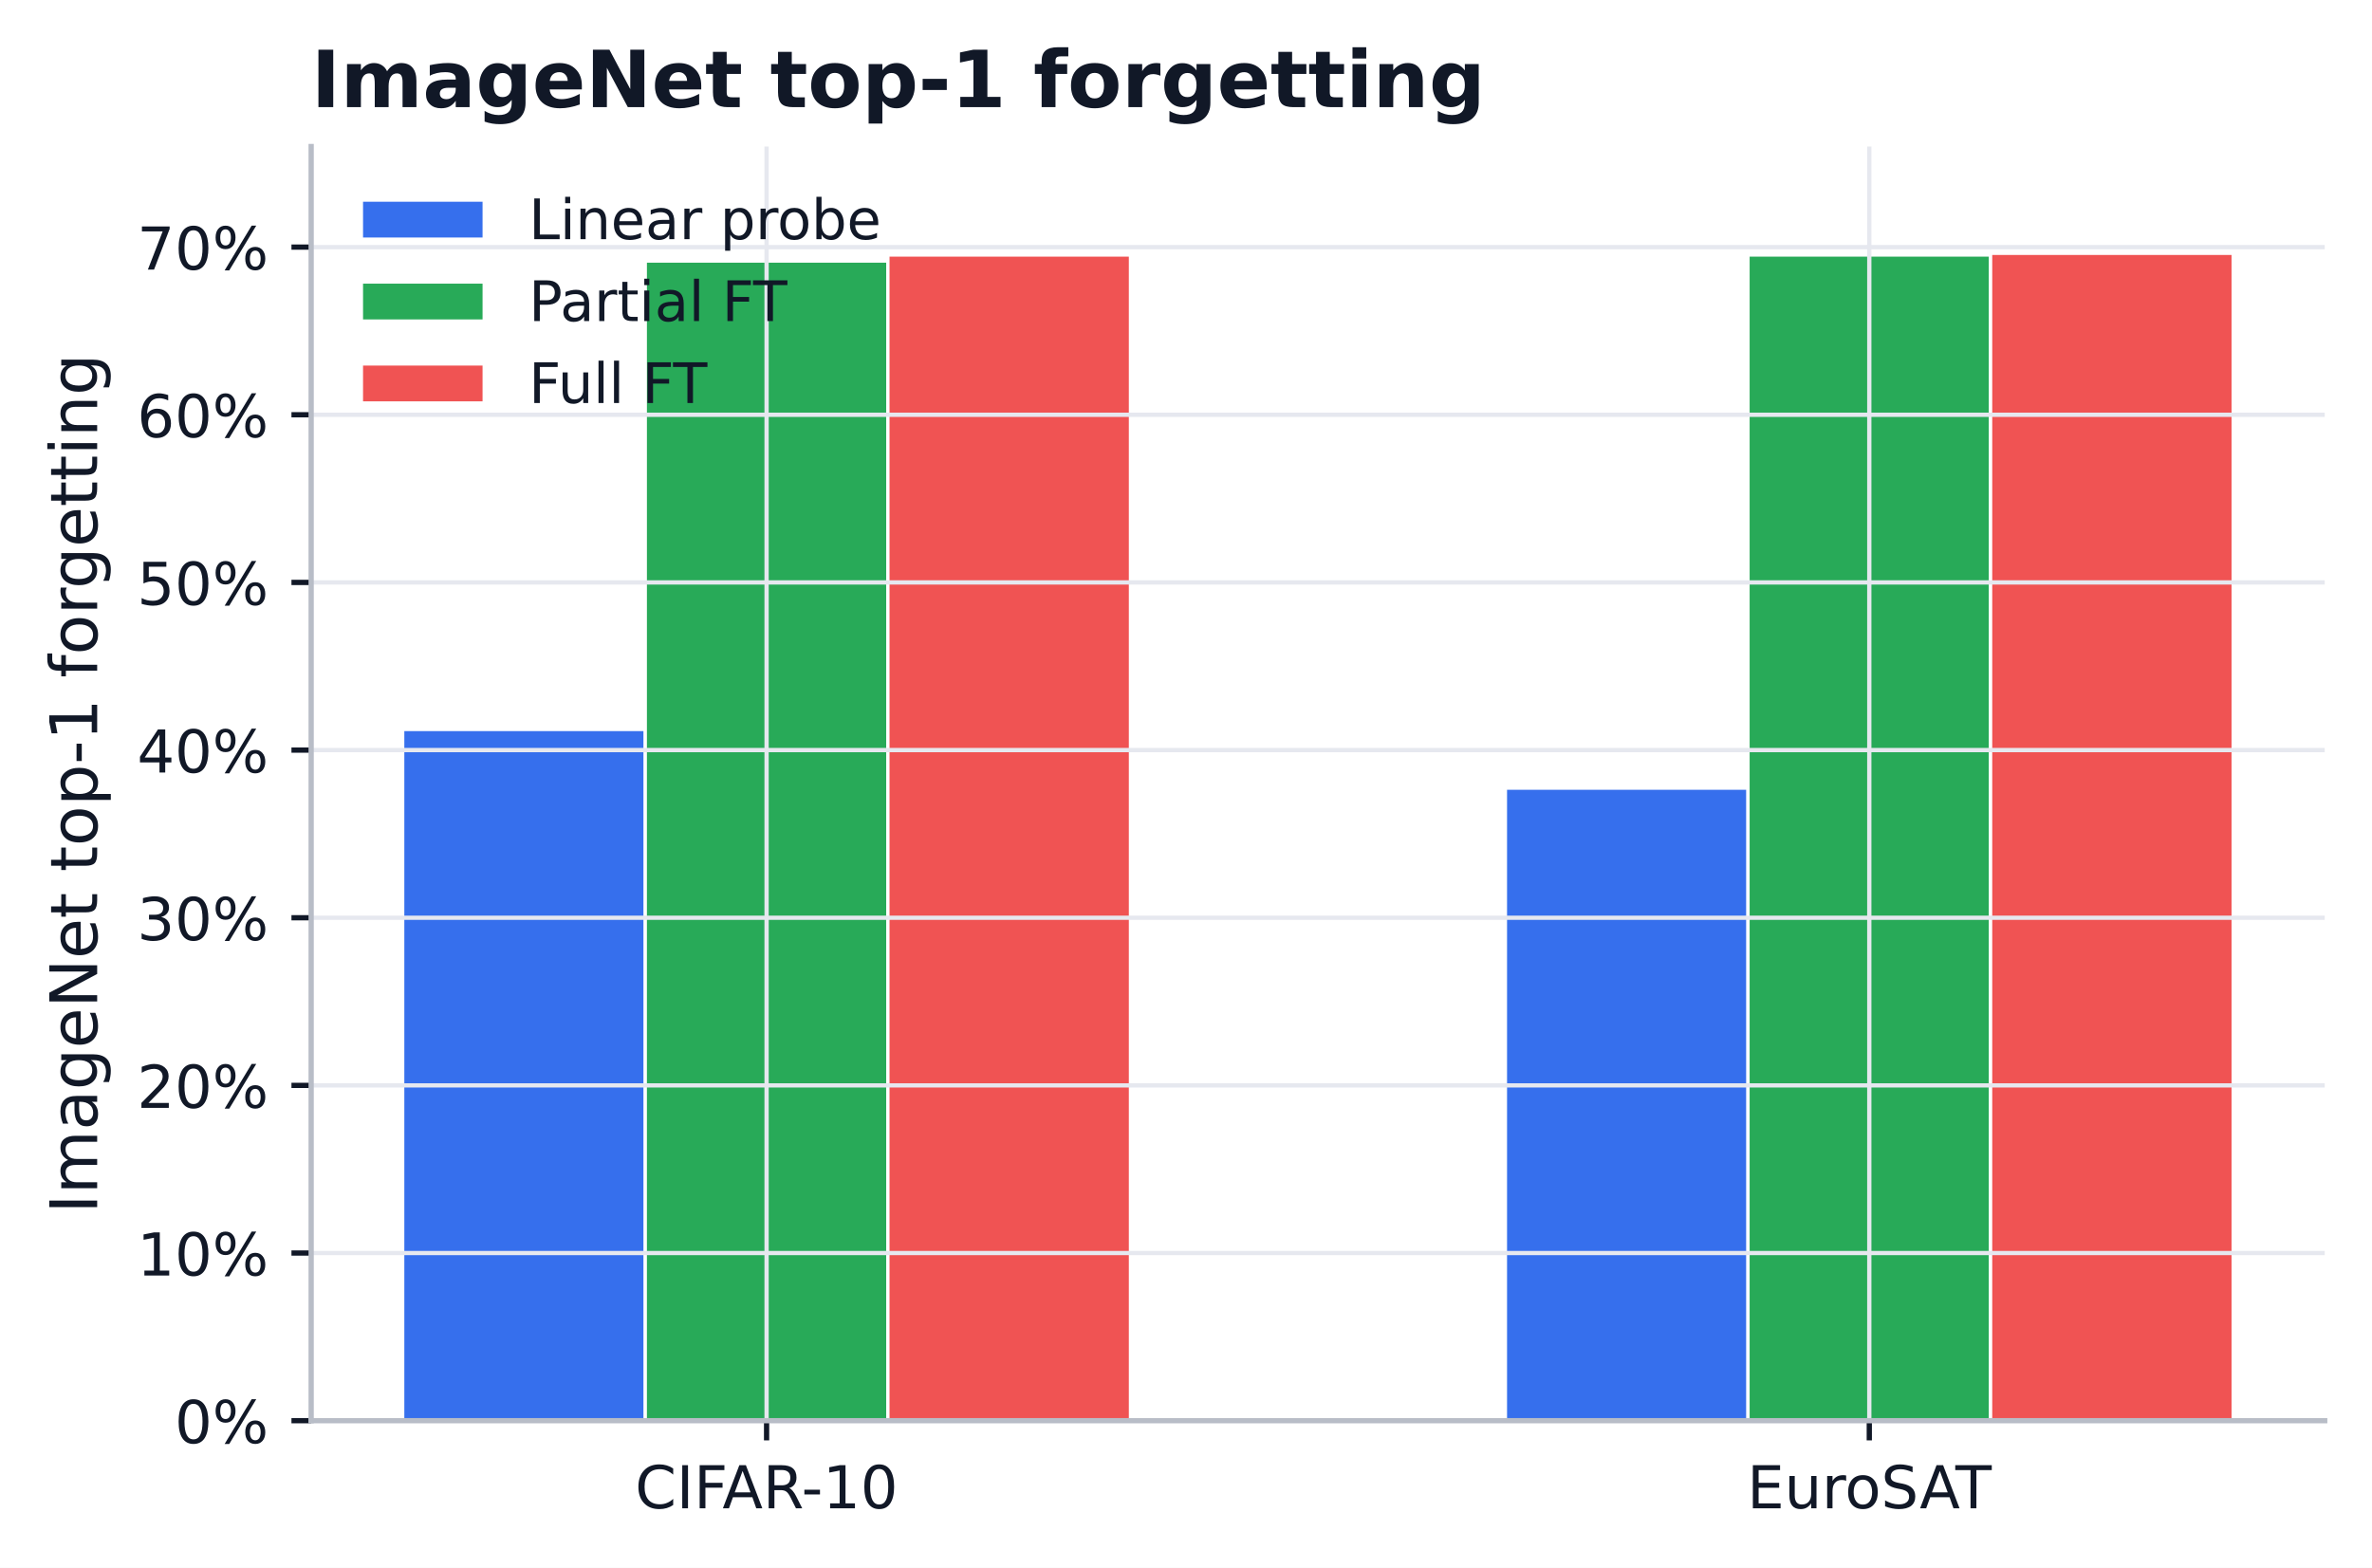
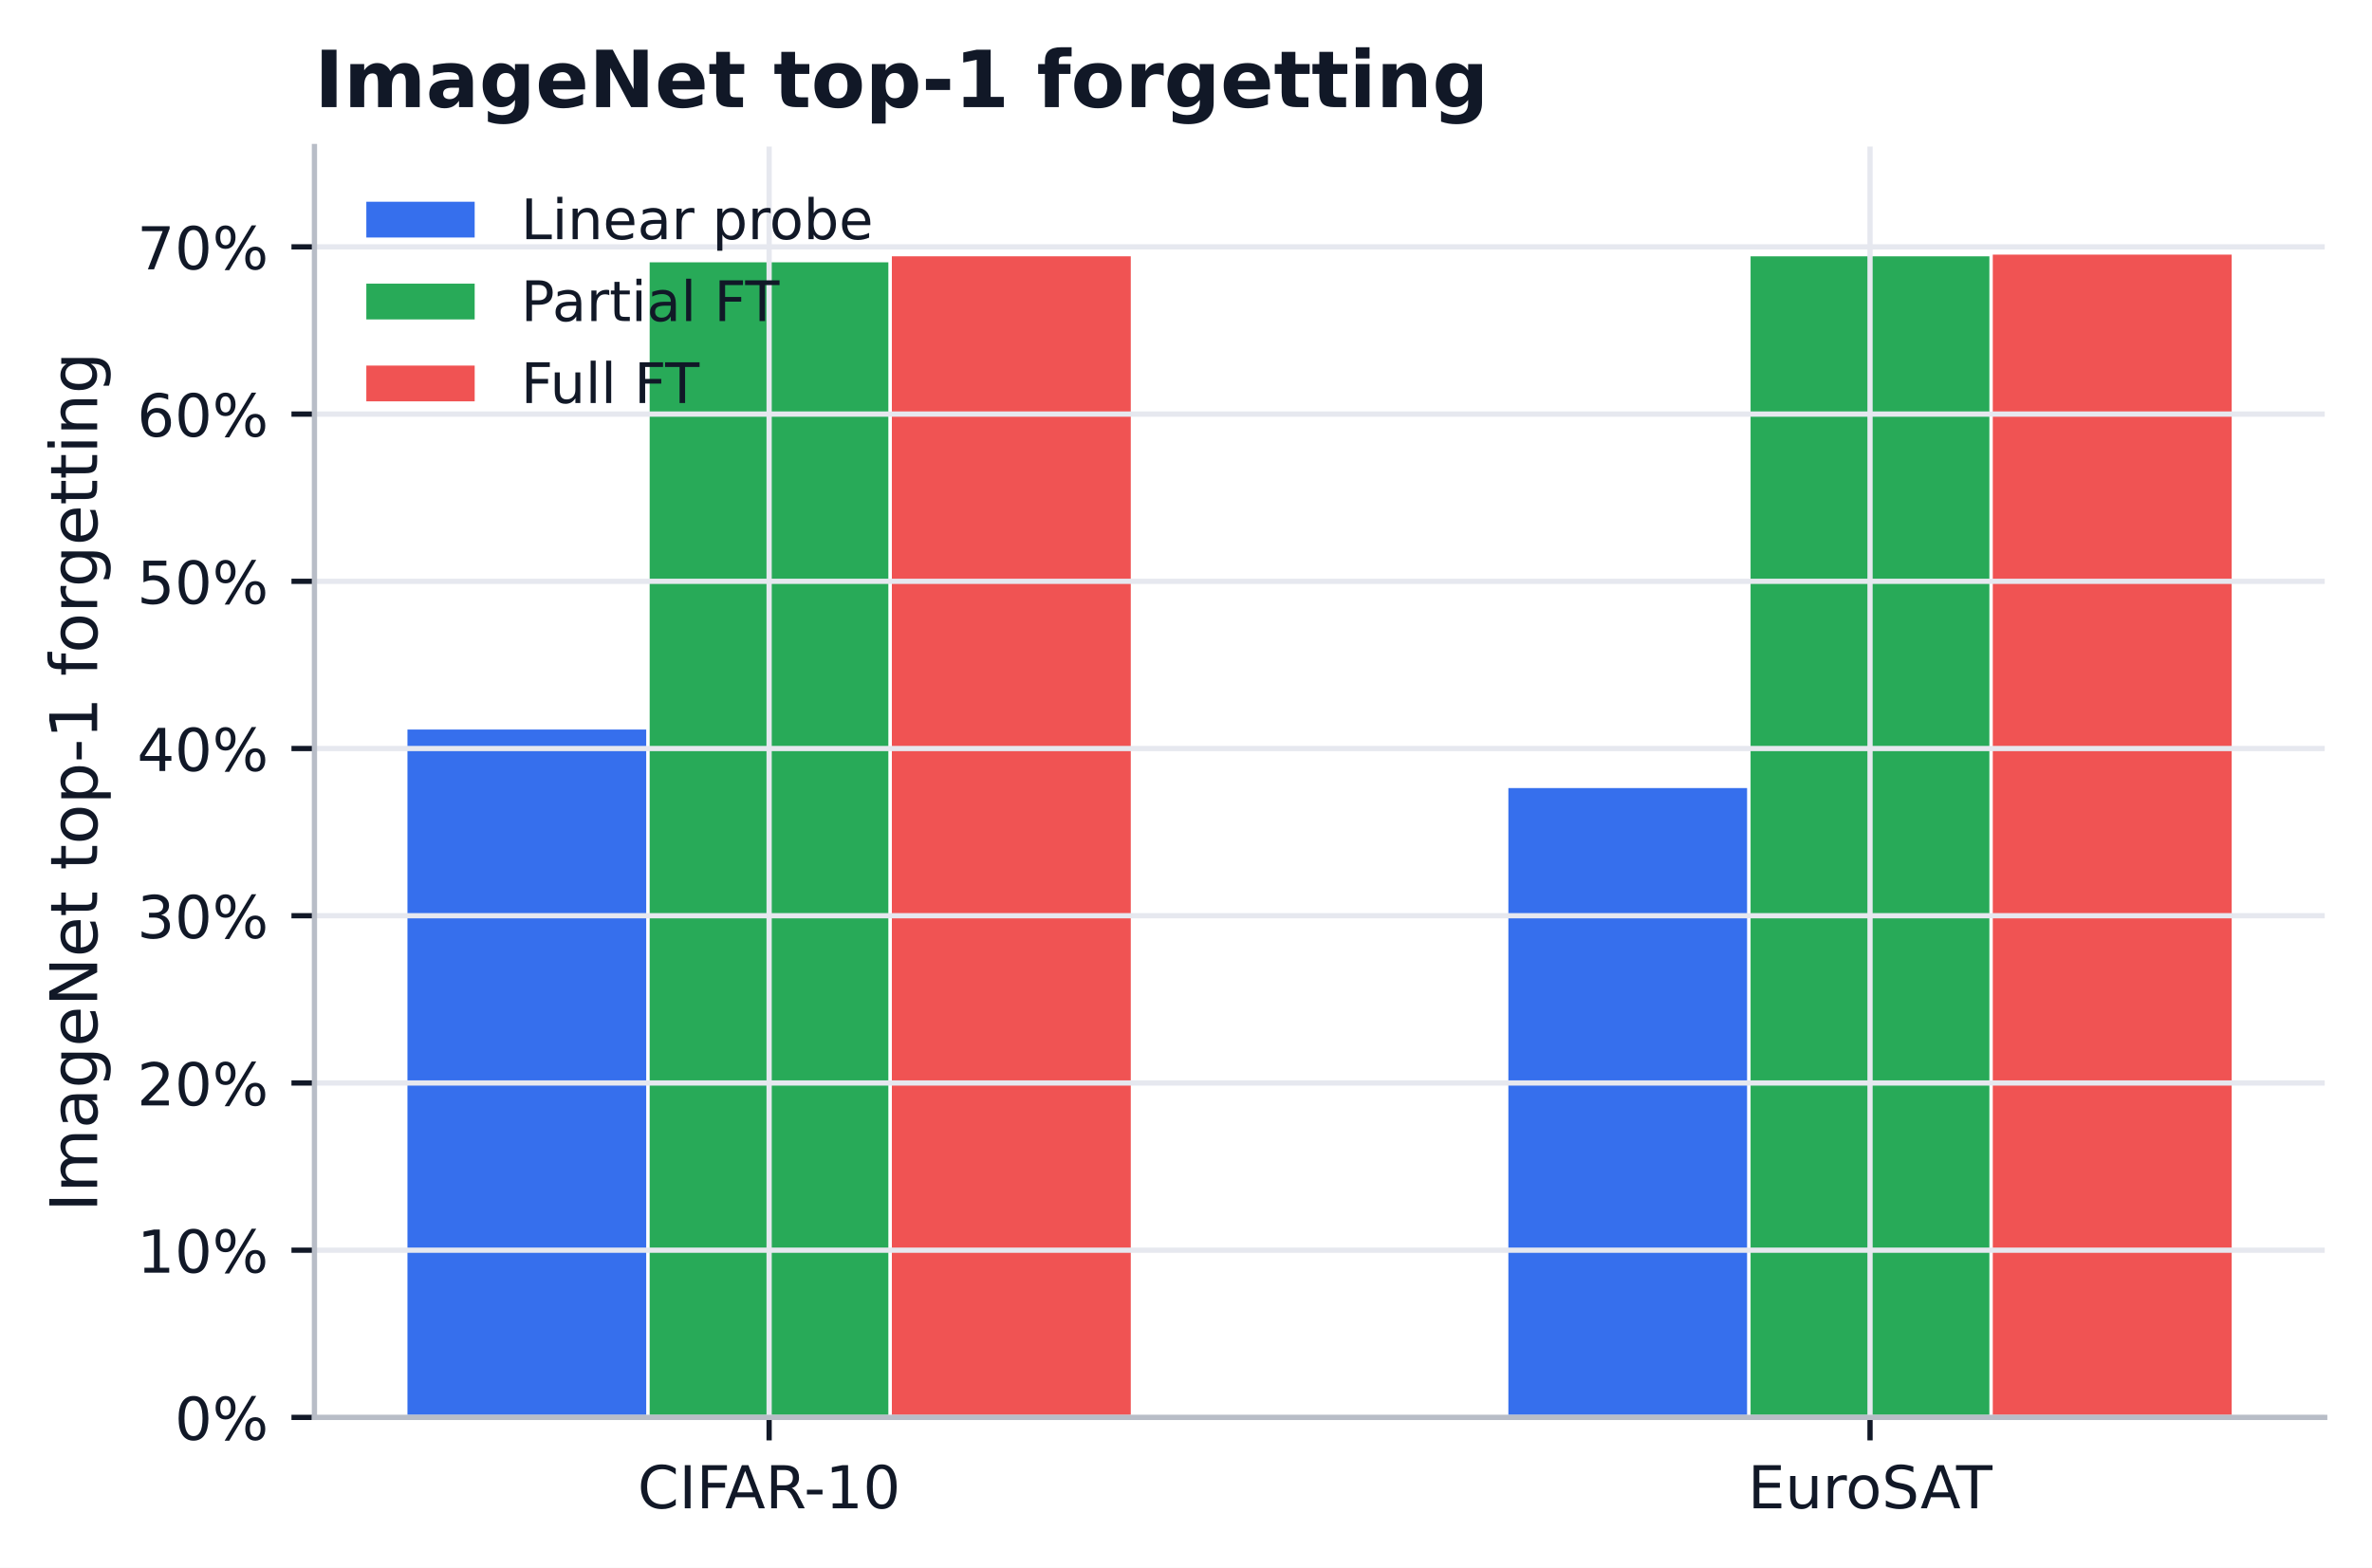
<svg xmlns="http://www.w3.org/2000/svg" xmlns:xlink="http://www.w3.org/1999/xlink" width="361.2pt" height="238.8pt" viewBox="0 0 361.2 238.8" version="1.1">
  <defs>
    <style type="text/css">*{stroke-linejoin: round; stroke-linecap: butt}</style>
  </defs>
  <g id="figure_1">
    <g id="patch_1">
      <path d="M 0 238.8  L 361.2 238.8  L 361.2 0  L 0 0  z " style="fill: #ffffff" />
    </g>
    <g id="axes_1">
      <g id="patch_2">
-         <path d="M 47.382 216.389  L 354 216.389  L 354 22.318  L 47.382 22.318  z " style="fill: #ffffff" />
+         <path d="M 47.882 215.889  L 354 215.889  L 354 22.318  L 47.882 22.318  z " style="fill: #ffffff" />
      </g>
      <g id="patch_3">
-         <path d="M 61.319 216.389  L 98.261 216.389  L 98.261 111.106  L 61.319 111.106  z " clip-path="url(#pcc638bacfc)" style="fill: #2563eb; opacity: 0.92; stroke: #ffffff; stroke-width: 0.5; stroke-linejoin: miter" />
+         <path d="M 61.796 215.889  L 98.678 215.889  L 98.678 110.867  L 61.796 110.867  z " clip-path="url(#p4658e3ca99)" style="fill: #2563eb; opacity: 0.92; stroke: #ffffff; stroke-width: 0.5; stroke-linejoin: miter" />
      </g>
      <g id="patch_4">
-         <path d="M 229.237 216.389  L 266.179 216.389  L 266.179 120.043  L 229.237 120.043  z " clip-path="url(#pcc638bacfc)" style="fill: #2563eb; opacity: 0.92; stroke: #ffffff; stroke-width: 0.5; stroke-linejoin: miter" />
+         <path d="M 229.44 215.889  L 266.322 215.889  L 266.322 119.781  L 229.44 119.781  z " clip-path="url(#p4658e3ca99)" style="fill: #2563eb; opacity: 0.92; stroke: #ffffff; stroke-width: 0.5; stroke-linejoin: miter" />
      </g>
      <g id="patch_5">
-         <path d="M 98.261 216.389  L 135.203 216.389  L 135.203 39.759  L 98.261 39.759  z " clip-path="url(#pcc638bacfc)" style="fill: #16a34a; opacity: 0.92; stroke: #ffffff; stroke-width: 0.5; stroke-linejoin: miter" />
+         <path d="M 98.678 215.889  L 135.56 215.889  L 135.56 39.704  L 98.678 39.704  z " clip-path="url(#p4658e3ca99)" style="fill: #16a34a; opacity: 0.92; stroke: #ffffff; stroke-width: 0.5; stroke-linejoin: miter" />
      </g>
      <g id="patch_6">
-         <path d="M 266.179 216.389  L 303.12 216.389  L 303.12 38.84  L 266.179 38.84  z " clip-path="url(#pcc638bacfc)" style="fill: #16a34a; opacity: 0.92; stroke: #ffffff; stroke-width: 0.5; stroke-linejoin: miter" />
+         <path d="M 266.322 215.889  L 303.203 215.889  L 303.203 38.792  L 266.322 38.792  z " clip-path="url(#p4658e3ca99)" style="fill: #16a34a; opacity: 0.92; stroke: #ffffff; stroke-width: 0.5; stroke-linejoin: miter" />
      </g>
      <g id="patch_7">
-         <path d="M 135.203 216.389  L 172.145 216.389  L 172.145 38.84  L 135.203 38.84  z " clip-path="url(#pcc638bacfc)" style="fill: #ef4444; opacity: 0.92; stroke: #ffffff; stroke-width: 0.5; stroke-linejoin: miter" />
+         <path d="M 135.56 215.889  L 172.441 215.889  L 172.441 38.787  L 135.56 38.787  z " clip-path="url(#p4658e3ca99)" style="fill: #ef4444; opacity: 0.92; stroke: #ffffff; stroke-width: 0.5; stroke-linejoin: miter" />
      </g>
      <g id="patch_8">
-         <path d="M 303.12 216.389  L 340.062 216.389  L 340.062 38.584  L 303.12 38.584  z " clip-path="url(#pcc638bacfc)" style="fill: #ef4444; opacity: 0.92; stroke: #ffffff; stroke-width: 0.5; stroke-linejoin: miter" />
+         <path d="M 303.203 215.889  L 340.085 215.889  L 340.085 38.532  L 303.203 38.532  z " clip-path="url(#p4658e3ca99)" style="fill: #ef4444; opacity: 0.92; stroke: #ffffff; stroke-width: 0.5; stroke-linejoin: miter" />
      </g>
      <g id="matplotlib.axis_1">
        <g id="xtick_1">
          <g id="line2d_1">
-             <path d="M 116.732 216.389  L 116.732 22.318  " clip-path="url(#pcc638bacfc)" style="fill: none; stroke: #e6e8ef; stroke-width: 0.65; stroke-linecap: square" />
+             <path d="M 117.119 215.889  L 117.119 22.318  " clip-path="url(#p4658e3ca99)" style="fill: none; stroke: #e6e8ef; stroke-width: 0.8; stroke-linecap: square" />
          </g>
          <g id="line2d_2">
            <defs>
-               <path id="m6e5fe32a63" d="M 0 0  L 0 3  " style="stroke: #111827; stroke-width: 0.8" />
+               <path id="mecdd425931" d="M 0 0  L 0 3.5  " style="stroke: #111827; stroke-width: 0.8" />
            </defs>
            <g>
-               <use xlink:href="#m6e5fe32a63" x="116.732" y="216.389" style="fill: #111827; stroke: #111827; stroke-width: 0.8" />
+               <use xlink:href="#mecdd425931" x="117.119" y="215.889" style="fill: #111827; stroke: #111827; stroke-width: 0.8" />
            </g>
          </g>
          <g id="text_1">
-             <text style="fill: #111827; font: 9px 'DejaVu Sans'; text-anchor: middle" x="116.732" y="229.728" transform="rotate(-0 116.732 229.7278)">CIFAR-10</text>
+             <text style="fill: #111827; font: 9px 'DejaVu Sans'; text-anchor: middle" x="117.119" y="229.728" transform="rotate(-0 117.1189 229.7278)">CIFAR-10</text>
          </g>
        </g>
        <g id="xtick_2">
          <g id="line2d_3">
-             <path d="M 284.65 216.389  L 284.65 22.318  " clip-path="url(#pcc638bacfc)" style="fill: none; stroke: #e6e8ef; stroke-width: 0.65; stroke-linecap: square" />
+             <path d="M 284.763 215.889  L 284.763 22.318  " clip-path="url(#p4658e3ca99)" style="fill: none; stroke: #e6e8ef; stroke-width: 0.8; stroke-linecap: square" />
          </g>
          <g id="line2d_4">
            <g>
-               <use xlink:href="#m6e5fe32a63" x="284.65" y="216.389" style="fill: #111827; stroke: #111827; stroke-width: 0.8" />
+               <use xlink:href="#mecdd425931" x="284.763" y="215.889" style="fill: #111827; stroke: #111827; stroke-width: 0.8" />
            </g>
          </g>
          <g id="text_2">
-             <text style="fill: #111827; font: 9px 'DejaVu Sans'; text-anchor: middle" x="284.65" y="229.728" transform="rotate(-0 284.6496 229.7278)">EuroSAT</text>
+             <text style="fill: #111827; font: 9px 'DejaVu Sans'; text-anchor: middle" x="284.763" y="229.728" transform="rotate(-0 284.7627 229.7278)">EuroSAT</text>
          </g>
        </g>
      </g>
      <g id="matplotlib.axis_2">
        <g id="ytick_1">
          <g id="line2d_5">
-             <path d="M 47.382 216.389  L 354 216.389  " clip-path="url(#pcc638bacfc)" style="fill: none; stroke: #e6e8ef; stroke-width: 0.65; stroke-linecap: square" />
+             <path d="M 47.882 215.889  L 354 215.889  " clip-path="url(#p4658e3ca99)" style="fill: none; stroke: #e6e8ef; stroke-width: 0.8; stroke-linecap: square" />
          </g>
          <g id="line2d_6">
            <defs>
-               <path id="m4cf79582c8" d="M 0 0  L -3 0  " style="stroke: #111827; stroke-width: 0.8" />
+               <path id="m2ebae32154" d="M 0 0  L -3.5 0  " style="stroke: #111827; stroke-width: 0.8" />
            </defs>
            <g>
-               <use xlink:href="#m4cf79582c8" x="47.382" y="216.389" style="fill: #111827; stroke: #111827; stroke-width: 0.8" />
+               <use xlink:href="#m2ebae32154" x="47.882" y="215.889" style="fill: #111827; stroke: #111827; stroke-width: 0.8" />
            </g>
          </g>
          <g id="text_3">
-             <text style="fill: #111827; font: 9px 'DejaVu Sans'; text-anchor: end" x="40.882" y="219.809" transform="rotate(-0 40.88203 219.8085)">0%</text>
+             <text style="fill: #111827; font: 9px 'DejaVu Sans'; text-anchor: end" x="40.882" y="219.309" transform="rotate(-0 40.88203 219.3085)">0%</text>
          </g>
        </g>
        <g id="ytick_2">
          <g id="line2d_7">
-             <path d="M 47.382 190.854  L 354 190.854  " clip-path="url(#pcc638bacfc)" style="fill: none; stroke: #e6e8ef; stroke-width: 0.65; stroke-linecap: square" />
+             <path d="M 47.882 190.419  L 354 190.419  " clip-path="url(#p4658e3ca99)" style="fill: none; stroke: #e6e8ef; stroke-width: 0.8; stroke-linecap: square" />
          </g>
          <g id="line2d_8">
            <g>
-               <use xlink:href="#m4cf79582c8" x="47.382" y="190.854" style="fill: #111827; stroke: #111827; stroke-width: 0.8" />
+               <use xlink:href="#m2ebae32154" x="47.882" y="190.419" style="fill: #111827; stroke: #111827; stroke-width: 0.8" />
            </g>
          </g>
          <g id="text_4">
-             <text style="fill: #111827; font: 9px 'DejaVu Sans'; text-anchor: end" x="40.882" y="194.273" transform="rotate(-0 40.88203 194.2728)">10%</text>
+             <text style="fill: #111827; font: 9px 'DejaVu Sans'; text-anchor: end" x="40.882" y="193.839" transform="rotate(-0 40.88203 193.8386)">10%</text>
          </g>
        </g>
        <g id="ytick_3">
          <g id="line2d_9">
-             <path d="M 47.382 165.318  L 354 165.318  " clip-path="url(#pcc638bacfc)" style="fill: none; stroke: #e6e8ef; stroke-width: 0.65; stroke-linecap: square" />
+             <path d="M 47.882 164.949  L 354 164.949  " clip-path="url(#p4658e3ca99)" style="fill: none; stroke: #e6e8ef; stroke-width: 0.8; stroke-linecap: square" />
          </g>
          <g id="line2d_10">
            <g>
-               <use xlink:href="#m4cf79582c8" x="47.382" y="165.318" style="fill: #111827; stroke: #111827; stroke-width: 0.8" />
+               <use xlink:href="#m2ebae32154" x="47.882" y="164.949" style="fill: #111827; stroke: #111827; stroke-width: 0.8" />
            </g>
          </g>
          <g id="text_5">
-             <text style="fill: #111827; font: 9px 'DejaVu Sans'; text-anchor: end" x="40.882" y="168.737" transform="rotate(-0 40.88203 168.7372)">20%</text>
+             <text style="fill: #111827; font: 9px 'DejaVu Sans'; text-anchor: end" x="40.882" y="168.369" transform="rotate(-0 40.88203 168.3687)">20%</text>
          </g>
        </g>
        <g id="ytick_4">
          <g id="line2d_11">
-             <path d="M 47.382 139.782  L 354 139.782  " clip-path="url(#pcc638bacfc)" style="fill: none; stroke: #e6e8ef; stroke-width: 0.65; stroke-linecap: square" />
+             <path d="M 47.882 139.48  L 354 139.48  " clip-path="url(#p4658e3ca99)" style="fill: none; stroke: #e6e8ef; stroke-width: 0.8; stroke-linecap: square" />
          </g>
          <g id="line2d_12">
            <g>
-               <use xlink:href="#m4cf79582c8" x="47.382" y="139.782" style="fill: #111827; stroke: #111827; stroke-width: 0.8" />
+               <use xlink:href="#m2ebae32154" x="47.882" y="139.48" style="fill: #111827; stroke: #111827; stroke-width: 0.8" />
            </g>
          </g>
          <g id="text_6">
-             <text style="fill: #111827; font: 9px 'DejaVu Sans'; text-anchor: end" x="40.882" y="143.201" transform="rotate(-0 40.88203 143.2015)">30%</text>
+             <text style="fill: #111827; font: 9px 'DejaVu Sans'; text-anchor: end" x="40.882" y="142.899" transform="rotate(-0 40.88203 142.8989)">30%</text>
          </g>
        </g>
        <g id="ytick_5">
          <g id="line2d_13">
-             <path d="M 47.382 114.247  L 354 114.247  " clip-path="url(#pcc638bacfc)" style="fill: none; stroke: #e6e8ef; stroke-width: 0.65; stroke-linecap: square" />
+             <path d="M 47.882 114.01  L 354 114.01  " clip-path="url(#p4658e3ca99)" style="fill: none; stroke: #e6e8ef; stroke-width: 0.8; stroke-linecap: square" />
          </g>
          <g id="line2d_14">
            <g>
-               <use xlink:href="#m4cf79582c8" x="47.382" y="114.247" style="fill: #111827; stroke: #111827; stroke-width: 0.8" />
+               <use xlink:href="#m2ebae32154" x="47.882" y="114.01" style="fill: #111827; stroke: #111827; stroke-width: 0.8" />
            </g>
          </g>
          <g id="text_7">
-             <text style="fill: #111827; font: 9px 'DejaVu Sans'; text-anchor: end" x="40.882" y="117.666" transform="rotate(-0 40.88203 117.6658)">40%</text>
+             <text style="fill: #111827; font: 9px 'DejaVu Sans'; text-anchor: end" x="40.882" y="117.429" transform="rotate(-0 40.88203 117.429)">40%</text>
          </g>
        </g>
        <g id="ytick_6">
          <g id="line2d_15">
-             <path d="M 47.382 88.711  L 354 88.711  " clip-path="url(#pcc638bacfc)" style="fill: none; stroke: #e6e8ef; stroke-width: 0.65; stroke-linecap: square" />
+             <path d="M 47.882 88.54  L 354 88.54  " clip-path="url(#p4658e3ca99)" style="fill: none; stroke: #e6e8ef; stroke-width: 0.8; stroke-linecap: square" />
          </g>
          <g id="line2d_16">
            <g>
-               <use xlink:href="#m4cf79582c8" x="47.382" y="88.711" style="fill: #111827; stroke: #111827; stroke-width: 0.8" />
+               <use xlink:href="#m2ebae32154" x="47.882" y="88.54" style="fill: #111827; stroke: #111827; stroke-width: 0.8" />
            </g>
          </g>
          <g id="text_8">
-             <text style="fill: #111827; font: 9px 'DejaVu Sans'; text-anchor: end" x="40.882" y="92.13" transform="rotate(-0 40.88203 92.13016)">50%</text>
+             <text style="fill: #111827; font: 9px 'DejaVu Sans'; text-anchor: end" x="40.882" y="91.959" transform="rotate(-0 40.88203 91.95911)">50%</text>
          </g>
        </g>
        <g id="ytick_7">
          <g id="line2d_17">
-             <path d="M 47.382 63.175  L 354 63.175  " clip-path="url(#pcc638bacfc)" style="fill: none; stroke: #e6e8ef; stroke-width: 0.65; stroke-linecap: square" />
+             <path d="M 47.882 63.07  L 354 63.07  " clip-path="url(#p4658e3ca99)" style="fill: none; stroke: #e6e8ef; stroke-width: 0.8; stroke-linecap: square" />
          </g>
          <g id="line2d_18">
            <g>
-               <use xlink:href="#m4cf79582c8" x="47.382" y="63.175" style="fill: #111827; stroke: #111827; stroke-width: 0.8" />
+               <use xlink:href="#m2ebae32154" x="47.882" y="63.07" style="fill: #111827; stroke: #111827; stroke-width: 0.8" />
            </g>
          </g>
          <g id="text_9">
-             <text style="fill: #111827; font: 9px 'DejaVu Sans'; text-anchor: end" x="40.882" y="66.594" transform="rotate(-0 40.88203 66.59449)">60%</text>
+             <text style="fill: #111827; font: 9px 'DejaVu Sans'; text-anchor: end" x="40.882" y="66.489" transform="rotate(-0 40.88203 66.48923)">60%</text>
          </g>
        </g>
        <g id="ytick_8">
          <g id="line2d_19">
-             <path d="M 47.382 37.64  L 354 37.64  " clip-path="url(#pcc638bacfc)" style="fill: none; stroke: #e6e8ef; stroke-width: 0.65; stroke-linecap: square" />
+             <path d="M 47.882 37.6  L 354 37.6  " clip-path="url(#p4658e3ca99)" style="fill: none; stroke: #e6e8ef; stroke-width: 0.8; stroke-linecap: square" />
          </g>
          <g id="line2d_20">
            <g>
-               <use xlink:href="#m4cf79582c8" x="47.382" y="37.64" style="fill: #111827; stroke: #111827; stroke-width: 0.8" />
+               <use xlink:href="#m2ebae32154" x="47.882" y="37.6" style="fill: #111827; stroke: #111827; stroke-width: 0.8" />
            </g>
          </g>
          <g id="text_10">
-             <text style="fill: #111827; font: 9px 'DejaVu Sans'; text-anchor: end" x="40.882" y="41.059" transform="rotate(-0 40.88203 41.05882)">70%</text>
+             <text style="fill: #111827; font: 9px 'DejaVu Sans'; text-anchor: end" x="40.882" y="41.019" transform="rotate(-0 40.88203 41.01935)">70%</text>
          </g>
        </g>
        <g id="text_11">
-           <text style="fill: #111827; font: 10px 'DejaVu Sans'; text-anchor: middle" x="14.798" y="119.354" transform="rotate(-90 14.79844 119.3537)">ImageNet top-1 forgetting</text>
+           <text style="fill: #111827; font: 10px 'DejaVu Sans'; text-anchor: middle" x="14.798" y="119.104" transform="rotate(-90 14.79844 119.1037)">ImageNet top-1 forgetting</text>
        </g>
      </g>
      <g id="patch_9">
-         <path d="M 47.382 216.389  L 47.382 22.318  " style="fill: none; stroke: #b8bdc7; stroke-width: 0.8; stroke-linejoin: miter; stroke-linecap: square" />
+         <path d="M 47.882 215.889  L 47.882 22.318  " style="fill: none; stroke: #b8bdc7; stroke-width: 0.8; stroke-linejoin: miter; stroke-linecap: square" />
      </g>
      <g id="patch_10">
-         <path d="M 47.382 216.389  L 354 216.389  " style="fill: none; stroke: #b8bdc7; stroke-width: 0.8; stroke-linejoin: miter; stroke-linecap: square" />
+         <path d="M 47.882 215.889  L 354 215.889  " style="fill: none; stroke: #b8bdc7; stroke-width: 0.8; stroke-linejoin: miter; stroke-linecap: square" />
      </g>
      <g id="text_12">
-         <text style="fill: #111827; font: 700 12px 'DejaVu Sans'; text-anchor: start" x="47.382" y="16.318" transform="rotate(-0 47.38203 16.31812)">ImageNet top-1 forgetting</text>
+         <text style="fill: #111827; font: 700 12px 'DejaVu Sans'; text-anchor: start" x="47.882" y="16.318" transform="rotate(-0 47.88203 16.31812)">ImageNet top-1 forgetting</text>
      </g>
      <g id="legend_1">
        <g id="patch_11">
-           <path d="M 55.032 36.427  L 73.732 36.427  L 73.732 30.477  L 55.032 30.477  z " style="fill: #2563eb; opacity: 0.92; stroke: #ffffff; stroke-width: 0.5; stroke-linejoin: miter" />
+           <path d="M 55.532 36.427  L 72.532 36.427  L 72.532 30.477  L 55.532 30.477  z " style="fill: #2563eb; opacity: 0.92; stroke: #ffffff; stroke-width: 0.5; stroke-linejoin: miter" />
        </g>
        <g id="text_13">
-           <text style="fill: #111827; font: 8.5px 'DejaVu Sans'; text-anchor: start" x="80.532" y="36.427" transform="rotate(-0 80.53203 36.4268)">Linear probe</text>
+           <text style="fill: #111827; font: 8.5px 'DejaVu Sans'; text-anchor: start" x="79.332" y="36.427" transform="rotate(-0 79.33203 36.4268)">Linear probe</text>
        </g>
        <g id="patch_12">
-           <path d="M 55.032 48.903  L 73.732 48.903  L 73.732 42.953  L 55.032 42.953  z " style="fill: #16a34a; opacity: 0.92; stroke: #ffffff; stroke-width: 0.5; stroke-linejoin: miter" />
+           <path d="M 55.532 48.903  L 72.532 48.903  L 72.532 42.953  L 55.532 42.953  z " style="fill: #16a34a; opacity: 0.92; stroke: #ffffff; stroke-width: 0.5; stroke-linejoin: miter" />
        </g>
        <g id="text_14">
-           <text style="fill: #111827; font: 8.5px 'DejaVu Sans'; text-anchor: start" x="80.532" y="48.903" transform="rotate(-0 80.53203 48.9032)">Partial FT</text>
+           <text style="fill: #111827; font: 8.5px 'DejaVu Sans'; text-anchor: start" x="79.332" y="48.903" transform="rotate(-0 79.33203 48.9032)">Partial FT</text>
        </g>
        <g id="patch_13">
-           <path d="M 55.032 61.38  L 73.732 61.38  L 73.732 55.43  L 55.032 55.43  z " style="fill: #ef4444; opacity: 0.92; stroke: #ffffff; stroke-width: 0.5; stroke-linejoin: miter" />
+           <path d="M 55.532 61.38  L 72.532 61.38  L 72.532 55.43  L 55.532 55.43  z " style="fill: #ef4444; opacity: 0.92; stroke: #ffffff; stroke-width: 0.5; stroke-linejoin: miter" />
        </g>
        <g id="text_15">
-           <text style="fill: #111827; font: 8.5px 'DejaVu Sans'; text-anchor: start" x="80.532" y="61.38" transform="rotate(-0 80.53203 61.37961)">Full FT</text>
+           <text style="fill: #111827; font: 8.5px 'DejaVu Sans'; text-anchor: start" x="79.332" y="61.38" transform="rotate(-0 79.33203 61.37961)">Full FT</text>
        </g>
      </g>
    </g>
  </g>
  <defs>
-     <clipPath id="pcc638bacfc">
-       <rect x="47.382" y="22.318" width="306.617" height="194.071" />
+     <clipPath id="p4658e3ca99">
+       <rect x="47.882" y="22.318" width="306.117" height="193.571" />
    </clipPath>
  </defs>
</svg>
